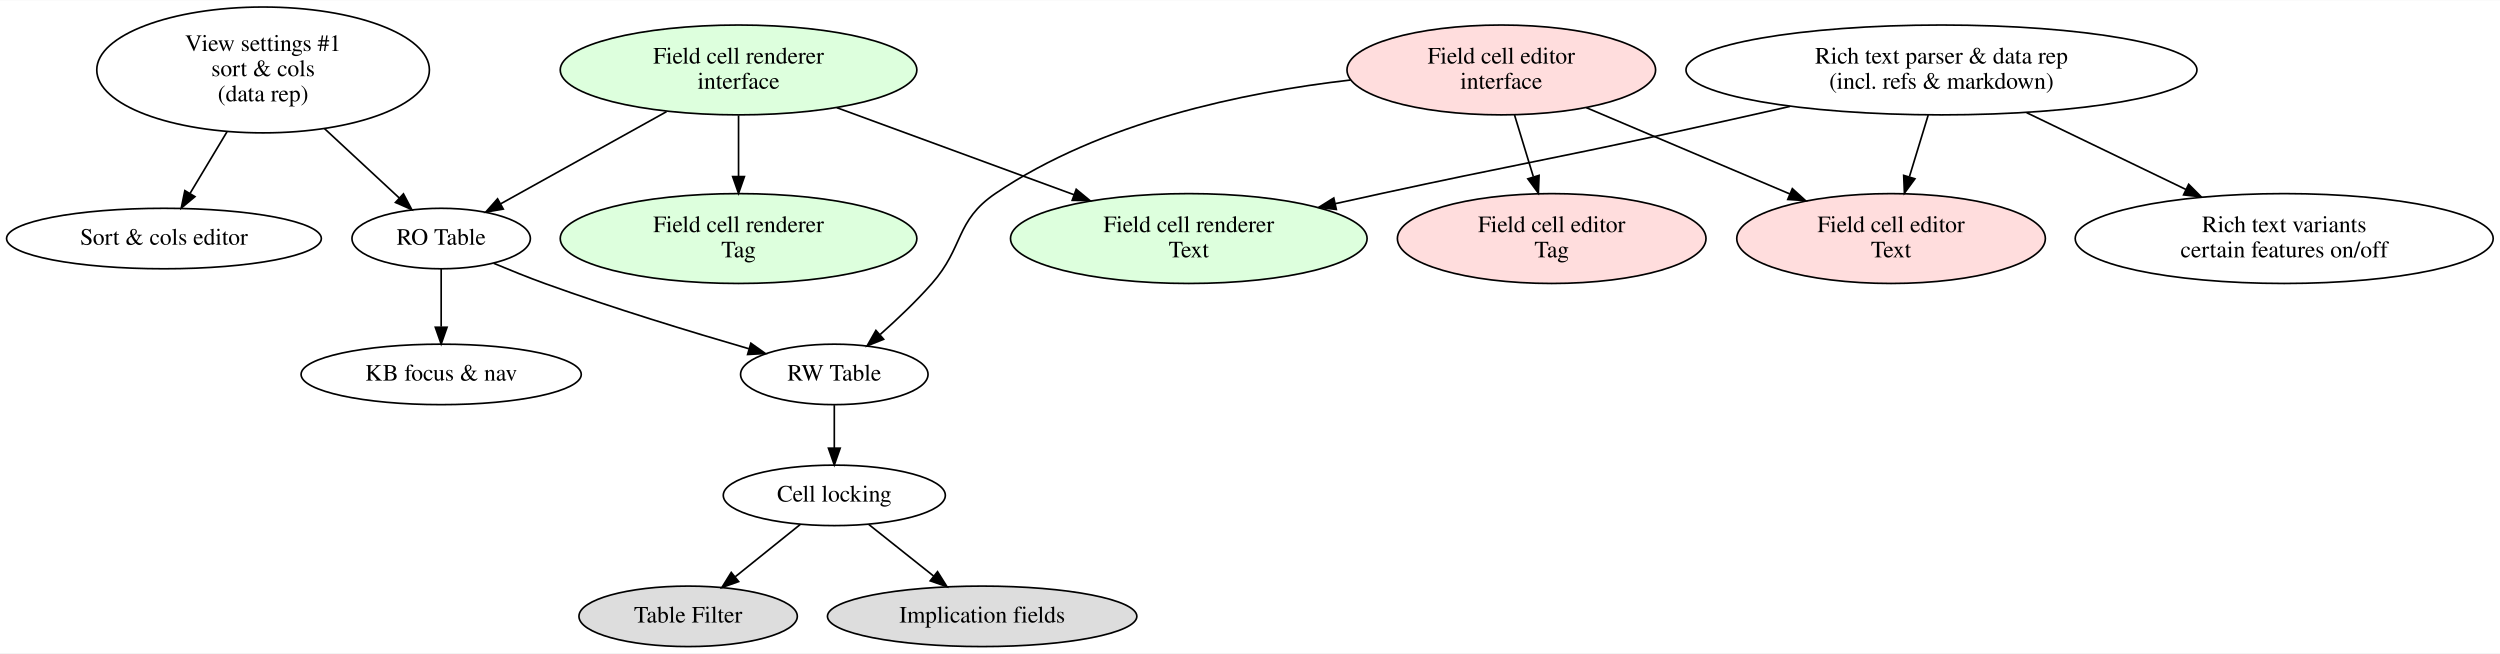
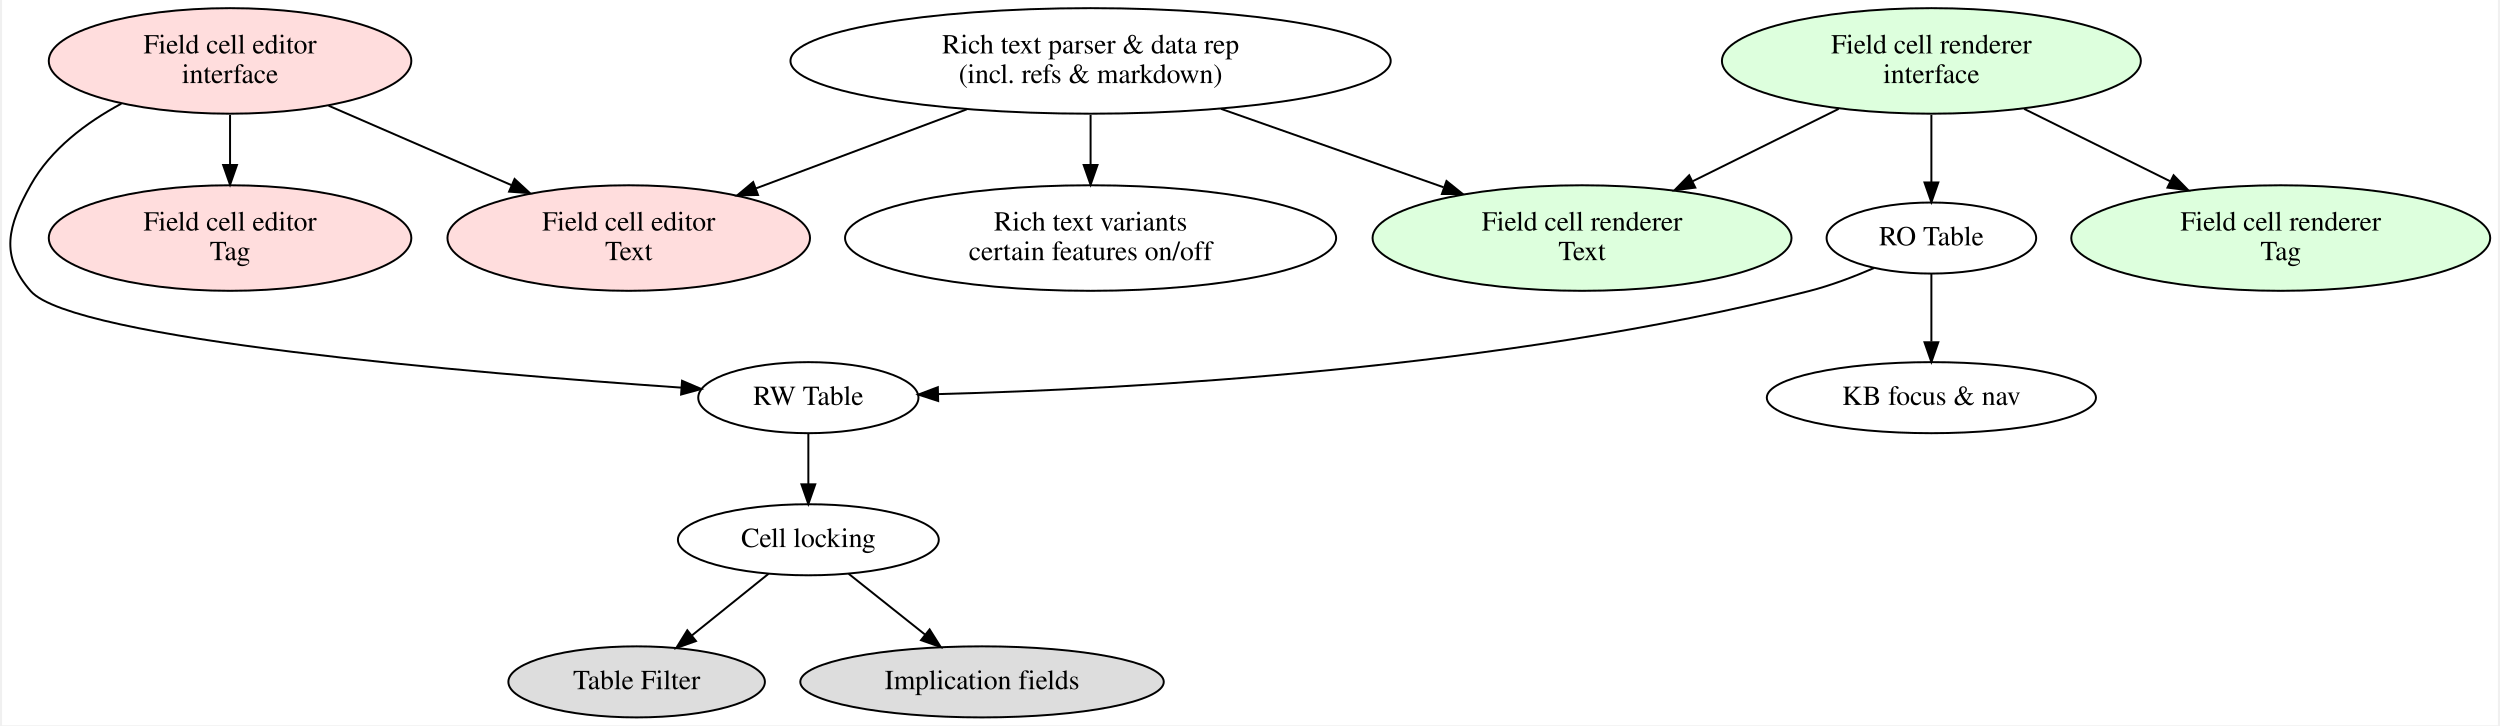
- <svg xmlns="http://www.w3.org/2000/svg" width="1488pt" height="389pt" viewBox="0.00 0.00 1488.04 388.69">
-   <g id="graph0" class="graph" transform="scale(1 1) rotate(0) translate(4 384.693)">
-     <polygon fill="white" stroke="none" points="-4,4 -4,-384.693 1484.04,-384.693 1484.04,4 -4,4" />
+ <svg xmlns="http://www.w3.org/2000/svg" width="1265pt" height="367pt" viewBox="0.00 0.00 1264.59 367.48">
+   <g id="graph0" class="graph" transform="scale(1 1) rotate(0) translate(4 363.48)">
+     <polygon fill="white" stroke="none" points="-4,4 -4,-363.48 1260.59,-363.48 1260.59,4 -4,4" />
    <g id="node1" class="node">
-       <ellipse fill="none" stroke="black" cx="152.592" cy="-343.217" rx="98.99" ry="37.453" />
-       <text text-anchor="middle" x="152.592" y="-354.517" font-family="Times,serif" font-size="14.00">View settings #1</text>
-       <text text-anchor="middle" x="152.592" y="-339.517" font-family="Times,serif" font-size="14.00">sort &amp; cols</text>
-       <text text-anchor="middle" x="152.592" y="-324.517" font-family="Times,serif" font-size="14.00">(data rep)</text>
+       <ellipse fill="none" stroke="black" cx="973.526" cy="-242.87" rx="53.091" ry="18" />
+       <text text-anchor="middle" x="973.526" y="-239.17" font-family="Times,serif" font-size="14.00">RO Table</text>
    </g>
    <g id="node2" class="node">
-       <ellipse fill="none" stroke="black" cx="93.592" cy="-242.87" rx="93.683" ry="18" />
-       <text text-anchor="middle" x="93.592" y="-239.17" font-family="Times,serif" font-size="14.00">Sort &amp; cols editor</text>
+       <ellipse fill="none" stroke="black" cx="973.526" cy="-162" rx="83.386" ry="18" />
+       <text text-anchor="middle" x="973.526" y="-158.3" font-family="Times,serif" font-size="14.00">KB focus &amp; nav</text>
    </g>
    <g id="edge11" class="edge">
-       <path fill="none" stroke="black" d="M131.124,-306.433C123.866,-294.333 115.904,-281.063 109.189,-269.869" />
-       <polygon fill="black" stroke="black" points="112.03,-267.801 103.884,-261.026 106.027,-271.402 112.03,-267.801" />
+       <path fill="none" stroke="black" d="M973.526,-224.756C973.526,-214.731 973.526,-201.836 973.526,-190.425" />
+       <polygon fill="black" stroke="black" points="977.026,-190.08 973.526,-180.08 970.026,-190.08 977.026,-190.08" />
+     </g>
+     <g id="node6" class="node">
+       <ellipse fill="none" stroke="black" cx="404.526" cy="-162" rx="55.79" ry="18" />
+       <text text-anchor="middle" x="404.526" y="-158.3" font-family="Times,serif" font-size="14.00">RW Table</text>
+     </g>
+     <g id="edge13" class="edge">
+       <path fill="none" stroke="black" d="M944.484,-227.699C934.283,-223.278 922.602,-218.825 911.526,-216 756.645,-176.497 567.951,-166.353 470.244,-163.804" />
+       <polygon fill="black" stroke="black" points="470.3,-160.305 460.218,-163.561 470.13,-167.303 470.3,-160.305" />
    </g>
    <g id="node3" class="node">
-       <ellipse fill="none" stroke="black" cx="258.592" cy="-242.87" rx="53.091" ry="18" />
-       <text text-anchor="middle" x="258.592" y="-239.17" font-family="Times,serif" font-size="14.00">RO Table</text>
+       <ellipse fill="none" stroke="black" cx="547.526" cy="-332.61" rx="152.056" ry="26.741" />
+       <text text-anchor="middle" x="547.526" y="-336.41" font-family="Times,serif" font-size="14.00">Rich text parser &amp; data rep</text>
+       <text text-anchor="middle" x="547.526" y="-321.41" font-family="Times,serif" font-size="14.00">(incl. refs &amp; markdown)</text>
+     </g>
+     <g id="node4" class="node">
+       <ellipse fill="none" stroke="black" cx="547.526" cy="-242.87" rx="124.402" ry="26.741" />
+       <text text-anchor="middle" x="547.526" y="-246.67" font-family="Times,serif" font-size="14.00">Rich text variants</text>
+       <text text-anchor="middle" x="547.526" y="-231.67" font-family="Times,serif" font-size="14.00">certain features on/off</text>
    </g>
    <g id="edge12" class="edge">
-       <path fill="none" stroke="black" d="M189.071,-308.371C203.789,-294.716 220.396,-279.308 233.687,-266.977" />
-       <polygon fill="black" stroke="black" points="236.14,-269.476 241.09,-260.108 231.378,-264.344 236.14,-269.476" />
+       <path fill="none" stroke="black" d="M547.526,-305.285C547.526,-297.319 547.526,-288.428 547.526,-279.939" />
+       <polygon fill="black" stroke="black" points="551.026,-279.874 547.526,-269.874 544.026,-279.874 551.026,-279.874" />
    </g>
-     <g id="node4" class="node">
-       <ellipse fill="none" stroke="black" cx="258.592" cy="-162" rx="83.386" ry="18" />
-       <text text-anchor="middle" x="258.592" y="-158.3" font-family="Times,serif" font-size="14.00">KB focus &amp; nav</text>
+     <g id="node10" class="node">
+       <ellipse fill="#ddffdd" stroke="black" cx="796.526" cy="-242.87" rx="106.132" ry="26.741" />
+       <text text-anchor="middle" x="796.526" y="-246.67" font-family="Times,serif" font-size="14.00">Field cell renderer</text>
+       <text text-anchor="middle" x="796.526" y="-231.67" font-family="Times,serif" font-size="14.00">Text</text>
    </g>
-     <g id="edge13" class="edge">
-       <path fill="none" stroke="black" d="M258.592,-224.756C258.592,-214.731 258.592,-201.836 258.592,-190.425" />
-       <polygon fill="black" stroke="black" points="262.092,-190.08 258.592,-180.08 255.092,-190.08 262.092,-190.08" />
+     <g id="edge6" class="edge">
+       <path fill="none" stroke="black" d="M613.6,-308.328C648.368,-296.077 690.997,-281.055 726.354,-268.597" />
+       <polygon fill="black" stroke="black" points="727.853,-271.78 736.121,-265.155 725.526,-265.177 727.853,-271.78" />
+     </g>
+     <g id="node13" class="node">
+       <ellipse fill="#ffdddd" stroke="black" cx="313.526" cy="-242.87" rx="91.848" ry="26.741" />
+       <text text-anchor="middle" x="313.526" y="-246.67" font-family="Times,serif" font-size="14.00">Field cell editor</text>
+       <text text-anchor="middle" x="313.526" y="-231.67" font-family="Times,serif" font-size="14.00">Text</text>
+     </g>
+     <g id="edge10" class="edge">
+       <path fill="none" stroke="black" d="M484.819,-308.097C451.797,-295.716 411.361,-280.554 378.071,-268.072" />
+       <polygon fill="black" stroke="black" points="379.027,-264.692 368.435,-264.459 376.57,-271.247 379.027,-264.692" />
+     </g>
+     <g id="node5" class="node">
+       <ellipse fill="none" stroke="black" cx="404.526" cy="-90" rx="66.089" ry="18" />
+       <text text-anchor="middle" x="404.526" y="-86.3" font-family="Times,serif" font-size="14.00">Cell locking</text>
+     </g>
+     <g id="node7" class="node">
+       <ellipse fill="#dddddd" stroke="black" cx="317.526" cy="-18" rx="64.989" ry="18" />
+       <text text-anchor="middle" x="317.526" y="-14.3" font-family="Times,serif" font-size="14.00">Table Filter</text>
+     </g>
+     <g id="edge1" class="edge">
+       <path fill="none" stroke="black" d="M384.348,-72.765C372.819,-63.488 358.186,-51.714 345.554,-41.551" />
+       <polygon fill="black" stroke="black" points="347.58,-38.689 337.595,-35.147 343.192,-44.143 347.58,-38.689" />
    </g>
    <g id="node8" class="node">
-       <ellipse fill="none" stroke="black" cx="492.592" cy="-162" rx="55.79" ry="18" />
-       <text text-anchor="middle" x="492.592" y="-158.3" font-family="Times,serif" font-size="14.00">RW Table</text>
+       <ellipse fill="#dddddd" stroke="black" cx="492.526" cy="-18" rx="92.084" ry="18" />
+       <text text-anchor="middle" x="492.526" y="-14.3" font-family="Times,serif" font-size="14.00">Implication fields</text>
    </g>
-     <g id="edge15" class="edge">
-       <path fill="none" stroke="black" d="M289.902,-228.116C299.656,-224.018 310.501,-219.65 320.592,-216 360.84,-201.44 407.261,-187.287 441.726,-177.275" />
-       <polygon fill="black" stroke="black" points="442.928,-180.571 451.565,-174.434 440.987,-173.845 442.928,-180.571" />
-     </g>
-     <g id="node5" class="node">
-       <ellipse fill="none" stroke="black" cx="1151.59" cy="-343.217" rx="152.056" ry="26.741" />
-       <text text-anchor="middle" x="1151.59" y="-347.017" font-family="Times,serif" font-size="14.00">Rich text parser &amp; data rep</text>
-       <text text-anchor="middle" x="1151.59" y="-332.017" font-family="Times,serif" font-size="14.00">(incl. refs &amp; markdown)</text>
-     </g>
-     <g id="node6" class="node">
-       <ellipse fill="none" stroke="black" cx="1355.59" cy="-242.87" rx="124.402" ry="26.741" />
-       <text text-anchor="middle" x="1355.59" y="-246.67" font-family="Times,serif" font-size="14.00">Rich text variants</text>
-       <text text-anchor="middle" x="1355.59" y="-231.67" font-family="Times,serif" font-size="14.00">certain features on/off</text>
+     <g id="edge2" class="edge">
+       <path fill="none" stroke="black" d="M424.936,-72.765C436.432,-63.62 450.977,-52.05 463.628,-41.988" />
+       <polygon fill="black" stroke="black" points="465.969,-44.598 471.616,-35.633 461.611,-39.12 465.969,-44.598" />
    </g>
    <g id="edge14" class="edge">
-       <path fill="none" stroke="black" d="M1202.28,-317.78C1231.05,-303.912 1267.18,-286.494 1297.14,-272.051" />
-       <polygon fill="black" stroke="black" points="1298.73,-275.167 1306.22,-267.671 1295.69,-268.861 1298.73,-275.167" />
+       <path fill="none" stroke="black" d="M404.526,-143.697C404.526,-135.983 404.526,-126.712 404.526,-118.112" />
+       <polygon fill="black" stroke="black" points="408.026,-118.104 404.526,-108.104 401.026,-118.104 408.026,-118.104" />
+     </g>
+     <g id="node9" class="node">
+       <ellipse fill="#ddffdd" stroke="black" cx="973.526" cy="-332.61" rx="106.132" ry="26.741" />
+       <text text-anchor="middle" x="973.526" y="-336.41" font-family="Times,serif" font-size="14.00">Field cell renderer</text>
+       <text text-anchor="middle" x="973.526" y="-321.41" font-family="Times,serif" font-size="14.00">interface</text>
+     </g>
+     <g id="edge5" class="edge">
+       <path fill="none" stroke="black" d="M973.526,-305.285C973.526,-294.534 973.526,-282.099 973.526,-271.242" />
+       <polygon fill="black" stroke="black" points="977.026,-271.031 973.526,-261.031 970.026,-271.031 977.026,-271.031" />
+     </g>
+     <g id="edge3" class="edge">
+       <path fill="none" stroke="black" d="M926.558,-308.328C903.864,-297.078 876.458,-283.493 852.669,-271.7" />
+       <polygon fill="black" stroke="black" points="853.921,-268.414 843.406,-267.109 850.812,-274.686 853.921,-268.414" />
+     </g>
+     <g id="node11" class="node">
+       <ellipse fill="#ddffdd" stroke="black" cx="1150.53" cy="-242.87" rx="106.132" ry="26.741" />
+       <text text-anchor="middle" x="1150.53" y="-246.67" font-family="Times,serif" font-size="14.00">Field cell renderer</text>
+       <text text-anchor="middle" x="1150.53" y="-231.67" font-family="Times,serif" font-size="14.00">Tag</text>
+     </g>
+     <g id="edge4" class="edge">
+       <path fill="none" stroke="black" d="M1020.49,-308.328C1043.19,-297.078 1070.59,-283.493 1094.38,-271.7" />
+       <polygon fill="black" stroke="black" points="1096.24,-274.686 1103.65,-267.109 1093.13,-268.414 1096.24,-274.686" />
    </g>
    <g id="node12" class="node">
-       <ellipse fill="#ddffdd" stroke="black" cx="703.592" cy="-242.87" rx="106.132" ry="26.741" />
-       <text text-anchor="middle" x="703.592" y="-246.67" font-family="Times,serif" font-size="14.00">Field cell renderer</text>
-       <text text-anchor="middle" x="703.592" y="-231.67" font-family="Times,serif" font-size="14.00">Text</text>
+       <ellipse fill="#ffdddd" stroke="black" cx="111.526" cy="-332.61" rx="91.848" ry="26.741" />
+       <text text-anchor="middle" x="111.526" y="-336.41" font-family="Times,serif" font-size="14.00">Field cell editor</text>
+       <text text-anchor="middle" x="111.526" y="-321.41" font-family="Times,serif" font-size="14.00">interface</text>
    </g>
-     <g id="edge6" class="edge">
-       <path fill="none" stroke="black" d="M1061.39,-321.505C1038.32,-316.285 1013.55,-310.744 990.592,-305.74 914.282,-289.111 894.914,-286.311 818.592,-269.74 809.538,-267.774 800.09,-265.695 790.67,-263.603" />
-       <polygon fill="black" stroke="black" points="791.403,-260.181 780.881,-261.423 789.881,-267.013 791.403,-260.181" />
+     <g id="edge9" class="edge">
+       <path fill="none" stroke="black" d="M56.447,-310.96C38.538,-301.312 20.676,-287.86 10.526,-269.74 -1.146,-248.902 -5.197,-233.979 10.526,-216 31.852,-191.614 233.815,-174.49 339.99,-167.093" />
+       <polygon fill="black" stroke="black" points="340.531,-170.564 350.268,-166.386 340.051,-163.58 340.531,-170.564" />
    </g>
-     <g id="node15" class="node">
-       <ellipse fill="#ffdddd" stroke="black" cx="1121.59" cy="-242.87" rx="91.848" ry="26.741" />
-       <text text-anchor="middle" x="1121.59" y="-246.67" font-family="Times,serif" font-size="14.00">Field cell editor</text>
-       <text text-anchor="middle" x="1121.59" y="-231.67" font-family="Times,serif" font-size="14.00">Text</text>
-     </g>
-     <g id="edge10" class="edge">
-       <path fill="none" stroke="black" d="M1143.71,-316.377C1140.29,-305.173 1136.23,-291.865 1132.53,-279.727" />
-       <polygon fill="black" stroke="black" points="1135.79,-278.422 1129.53,-269.878 1129.1,-280.464 1135.79,-278.422" />
-     </g>
-     <g id="node7" class="node">
-       <ellipse fill="none" stroke="black" cx="492.592" cy="-90" rx="66.089" ry="18" />
-       <text text-anchor="middle" x="492.592" y="-86.3" font-family="Times,serif" font-size="14.00">Cell locking</text>
-     </g>
-     <g id="node9" class="node">
-       <ellipse fill="#dddddd" stroke="black" cx="405.592" cy="-18" rx="64.989" ry="18" />
-       <text text-anchor="middle" x="405.592" y="-14.3" font-family="Times,serif" font-size="14.00">Table Filter</text>
-     </g>
-     <g id="edge1" class="edge">
-       <path fill="none" stroke="black" d="M472.413,-72.765C460.884,-63.488 446.251,-51.714 433.619,-41.551" />
-       <polygon fill="black" stroke="black" points="435.646,-38.689 425.66,-35.147 431.258,-44.143 435.646,-38.689" />
-     </g>
-     <g id="node10" class="node">
-       <ellipse fill="#dddddd" stroke="black" cx="580.592" cy="-18" rx="92.084" ry="18" />
-       <text text-anchor="middle" x="580.592" y="-14.3" font-family="Times,serif" font-size="14.00">Implication fields</text>
-     </g>
-     <g id="edge2" class="edge">
-       <path fill="none" stroke="black" d="M513.002,-72.765C524.497,-63.62 539.043,-52.05 551.693,-41.988" />
-       <polygon fill="black" stroke="black" points="554.034,-44.598 559.681,-35.633 549.676,-39.12 554.034,-44.598" />
-     </g>
-     <g id="edge16" class="edge">
-       <path fill="none" stroke="black" d="M492.592,-143.697C492.592,-135.983 492.592,-126.712 492.592,-118.112" />
-       <polygon fill="black" stroke="black" points="496.092,-118.104 492.592,-108.104 489.092,-118.104 496.092,-118.104" />
-     </g>
-     <g id="node11" class="node">
-       <ellipse fill="#ddffdd" stroke="black" cx="435.592" cy="-343.217" rx="106.132" ry="26.741" />
-       <text text-anchor="middle" x="435.592" y="-347.017" font-family="Times,serif" font-size="14.00">Field cell renderer</text>
-       <text text-anchor="middle" x="435.592" y="-332.017" font-family="Times,serif" font-size="14.00">interface</text>
-     </g>
-     <g id="edge5" class="edge">
-       <path fill="none" stroke="black" d="M392.745,-318.41C362.464,-301.585 322.363,-279.303 293.914,-263.496" />
-       <polygon fill="black" stroke="black" points="295.556,-260.404 285.114,-258.607 292.156,-266.523 295.556,-260.404" />
-     </g>
-     <g id="edge3" class="edge">
-       <path fill="none" stroke="black" d="M494.074,-320.756C535.686,-305.486 591.722,-284.922 635.373,-268.904" />
-       <polygon fill="black" stroke="black" points="636.589,-272.186 644.771,-265.455 634.178,-265.614 636.589,-272.186" />
-     </g>
-     <g id="node13" class="node">
-       <ellipse fill="#ddffdd" stroke="black" cx="435.592" cy="-242.87" rx="106.132" ry="26.741" />
-       <text text-anchor="middle" x="435.592" y="-246.67" font-family="Times,serif" font-size="14.00">Field cell renderer</text>
-       <text text-anchor="middle" x="435.592" y="-231.67" font-family="Times,serif" font-size="14.00">Tag</text>
-     </g>
-     <g id="edge4" class="edge">
-       <path fill="none" stroke="black" d="M435.592,-316.12C435.592,-305.029 435.592,-291.912 435.592,-279.919" />
-       <polygon fill="black" stroke="black" points="439.092,-279.748 435.592,-269.748 432.092,-279.748 439.092,-279.748" />
+     <g id="edge7" class="edge">
+       <path fill="none" stroke="black" d="M161.459,-309.922C189.501,-297.741 224.671,-282.465 254.123,-269.672" />
+       <polygon fill="black" stroke="black" points="255.69,-272.807 263.468,-265.613 252.901,-266.387 255.69,-272.807" />
    </g>
    <g id="node14" class="node">
-       <ellipse fill="#ffdddd" stroke="black" cx="889.592" cy="-343.217" rx="91.848" ry="26.741" />
-       <text text-anchor="middle" x="889.592" y="-347.017" font-family="Times,serif" font-size="14.00">Field cell editor</text>
-       <text text-anchor="middle" x="889.592" y="-332.017" font-family="Times,serif" font-size="14.00">interface</text>
-     </g>
-     <g id="edge9" class="edge">
-       <path fill="none" stroke="black" d="M799.917,-337.228C736.262,-329.937 651.321,-312.27 588.592,-269.74 564.38,-253.324 569.945,-237.935 550.592,-216 541.263,-205.427 530.012,-194.752 519.912,-185.78" />
-       <polygon fill="black" stroke="black" points="521.954,-182.918 512.117,-178.985 517.355,-188.194 521.954,-182.918" />
-     </g>
-     <g id="edge7" class="edge">
-       <path fill="none" stroke="black" d="M940.218,-320.756C975.863,-305.646 1023.73,-285.353 1061.35,-269.409" />
-       <polygon fill="black" stroke="black" points="1062.83,-272.58 1070.67,-265.455 1060.1,-266.136 1062.83,-272.58" />
-     </g>
-     <g id="node16" class="node">
-       <ellipse fill="#ffdddd" stroke="black" cx="919.592" cy="-242.87" rx="91.848" ry="26.741" />
-       <text text-anchor="middle" x="919.592" y="-246.67" font-family="Times,serif" font-size="14.00">Field cell editor</text>
-       <text text-anchor="middle" x="919.592" y="-231.67" font-family="Times,serif" font-size="14.00">Tag</text>
+       <ellipse fill="#ffdddd" stroke="black" cx="111.526" cy="-242.87" rx="91.848" ry="26.741" />
+       <text text-anchor="middle" x="111.526" y="-246.67" font-family="Times,serif" font-size="14.00">Field cell editor</text>
+       <text text-anchor="middle" x="111.526" y="-231.67" font-family="Times,serif" font-size="14.00">Tag</text>
    </g>
    <g id="edge8" class="edge">
-       <path fill="none" stroke="black" d="M897.474,-316.377C900.892,-305.173 904.951,-291.865 908.654,-279.727" />
-       <polygon fill="black" stroke="black" points="912.088,-280.464 911.658,-269.878 905.393,-278.422 912.088,-280.464" />
+       <path fill="none" stroke="black" d="M111.526,-305.285C111.526,-297.319 111.526,-288.428 111.526,-279.939" />
+       <polygon fill="black" stroke="black" points="115.026,-279.874 111.526,-269.874 108.026,-279.874 115.026,-279.874" />
    </g>
  </g>
</svg>
